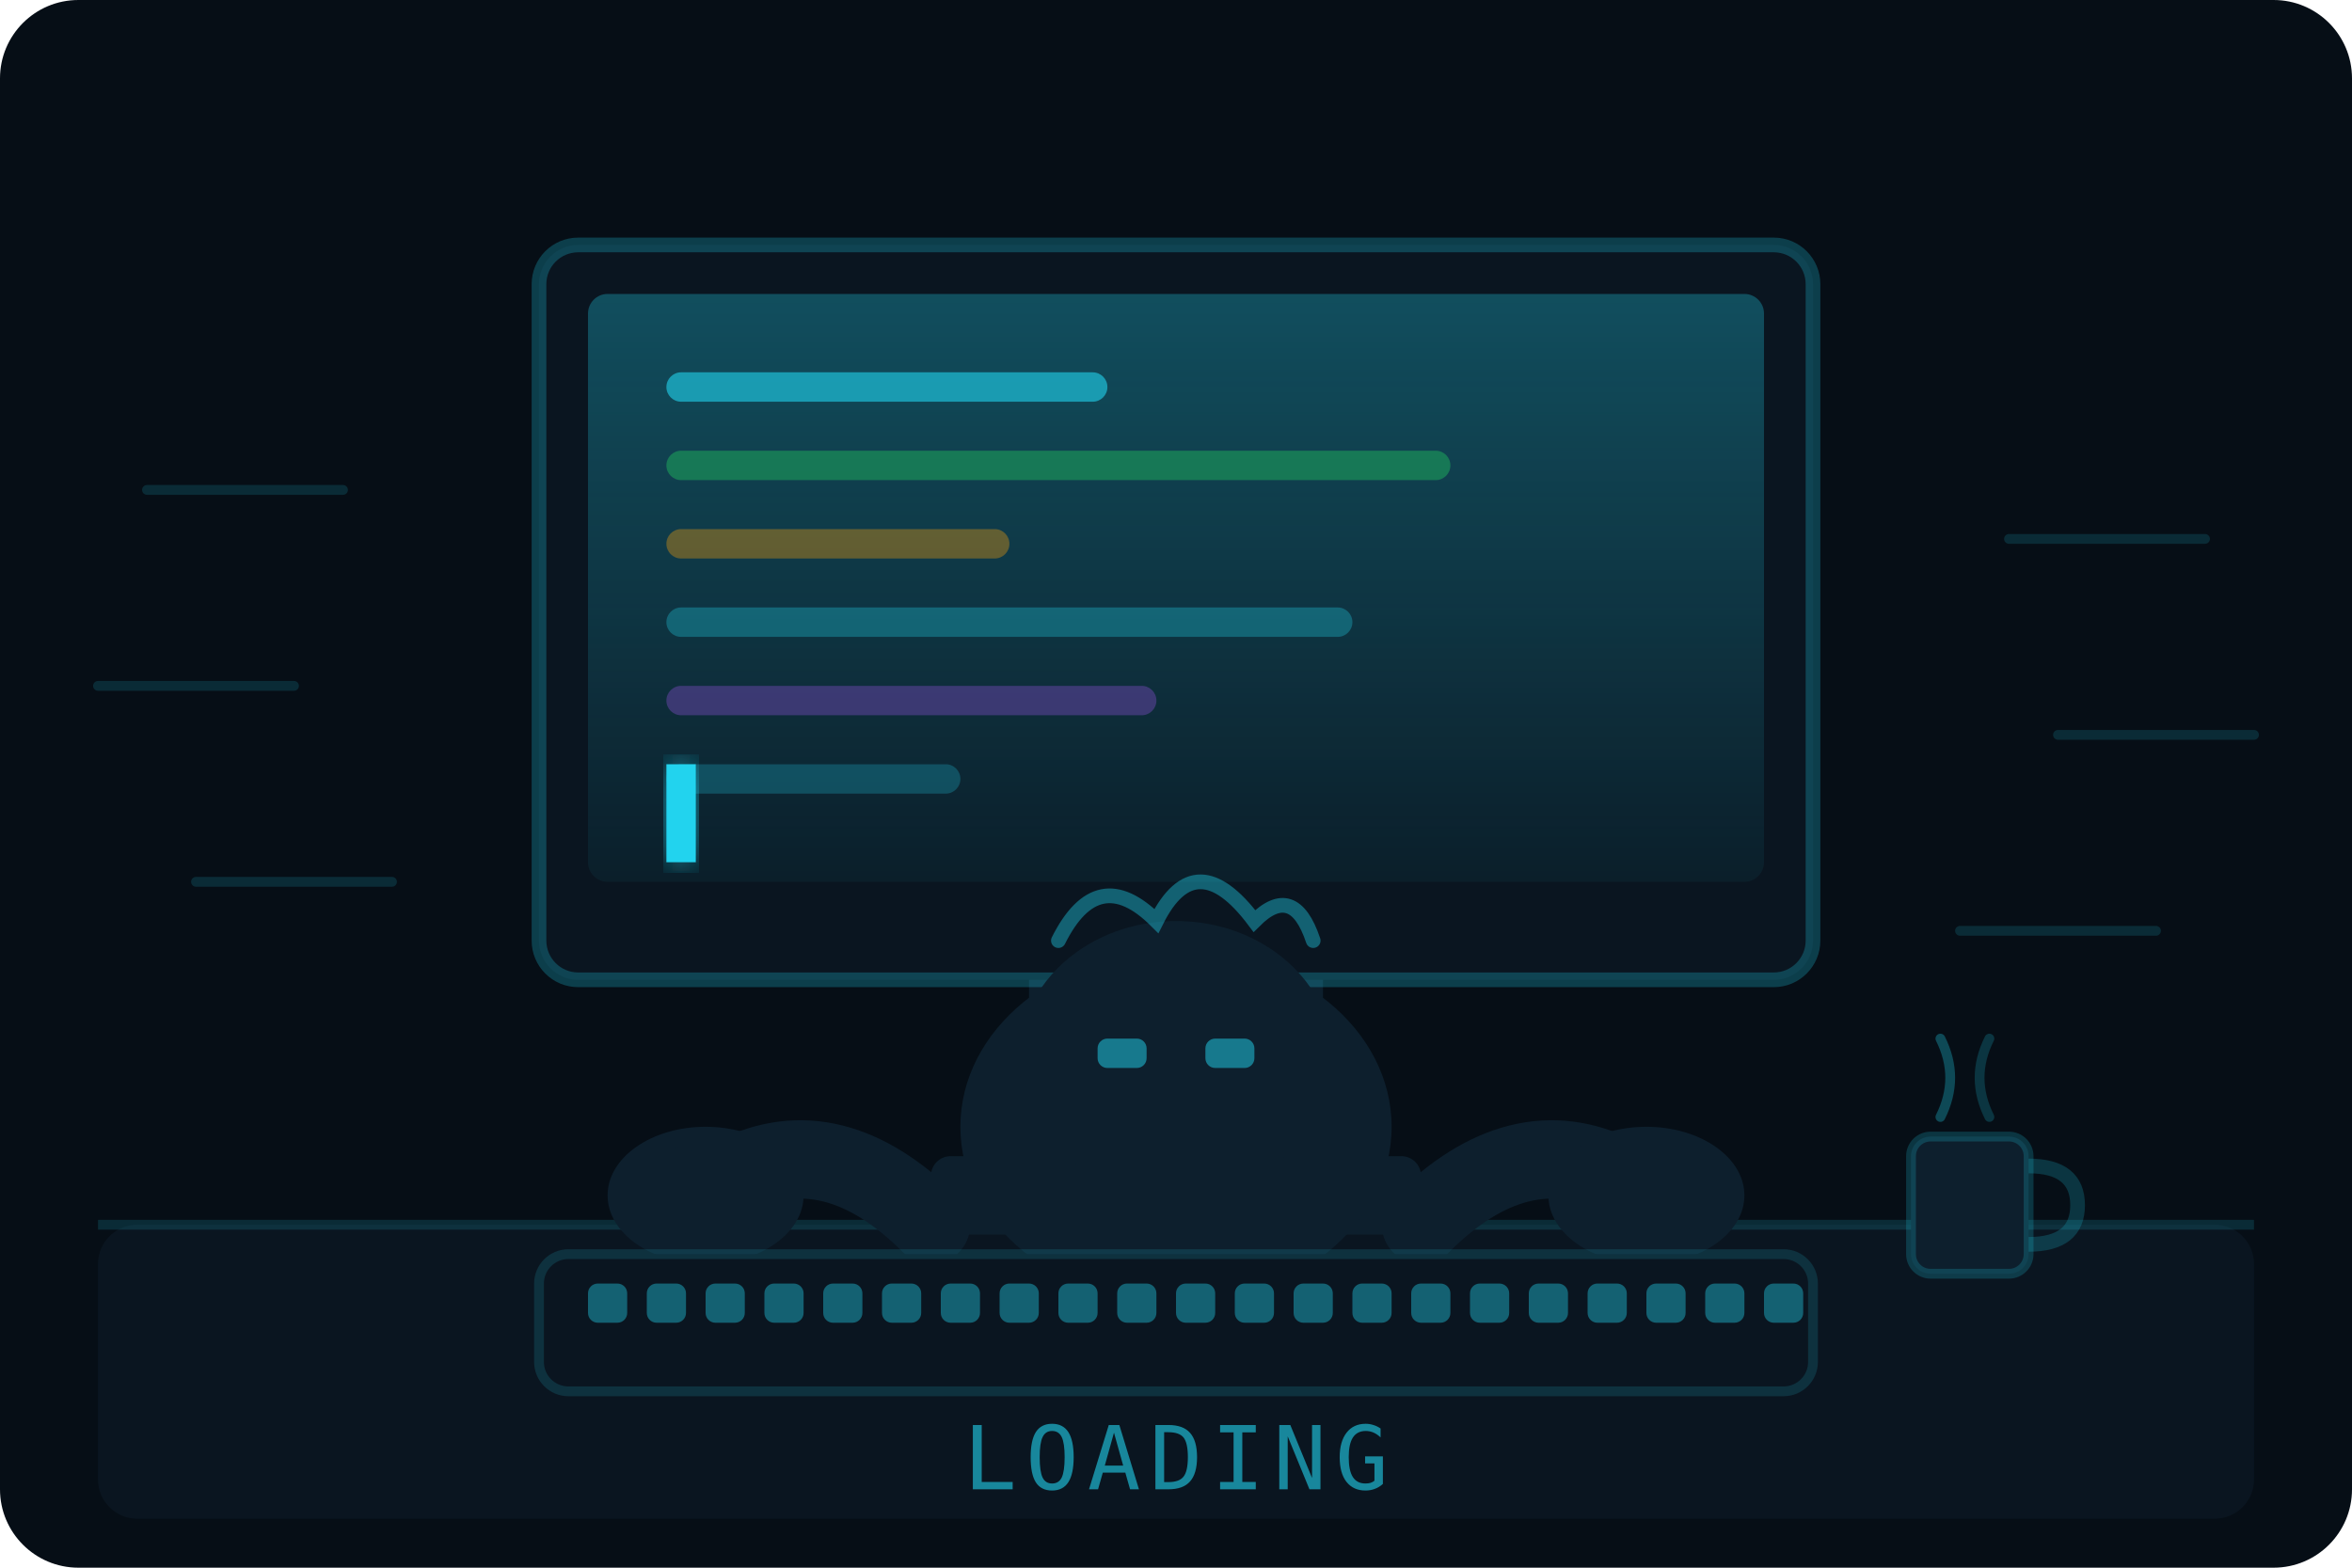
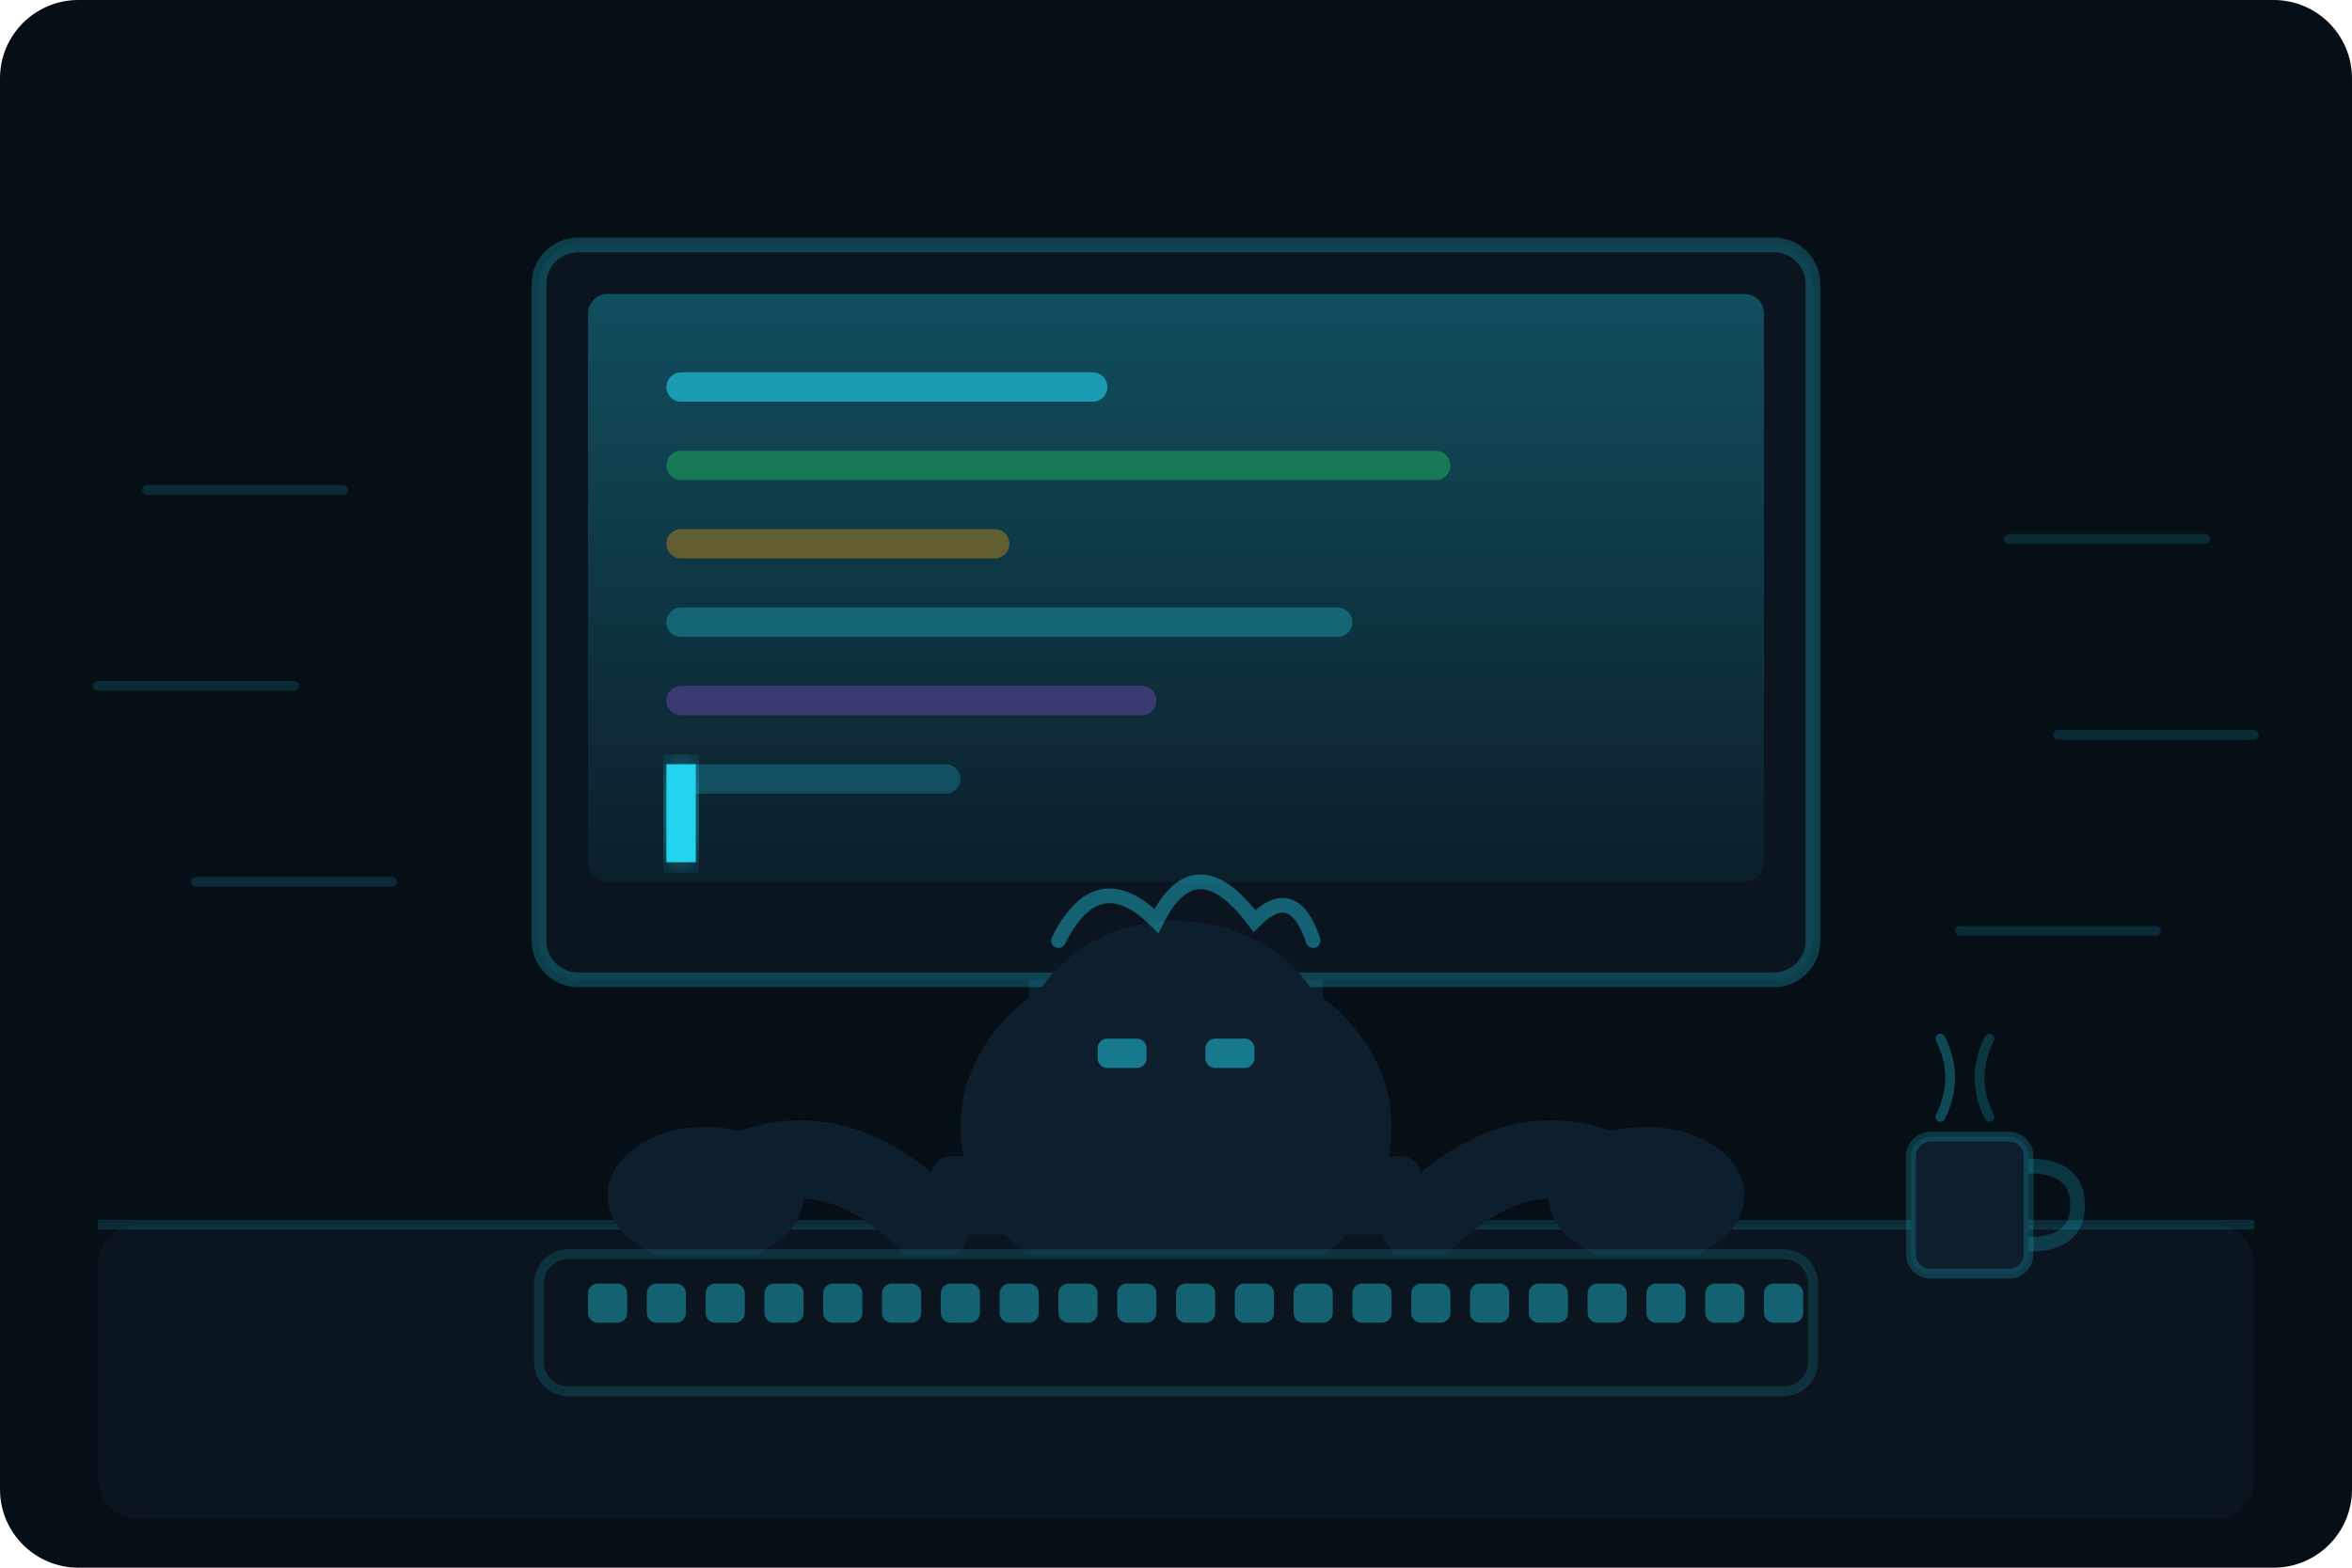
<svg xmlns="http://www.w3.org/2000/svg" viewBox="0 0 240 160" width="240" height="160">
  <defs>
    <linearGradient id="screenGlow" x1="0%" y1="0%" x2="0%" y2="100%">
      <stop offset="0%" stop-color="#22d3ee" stop-opacity="0.3" />
      <stop offset="100%" stop-color="#22d3ee" stop-opacity="0.05" />
    </linearGradient>
    <filter id="glow">
      <feGaussianBlur stdDeviation="2" result="coloredBlur" />
      <feMerge>
        <feMergeNode in="coloredBlur" />
        <feMergeNode in="SourceGraphic" />
      </feMerge>
    </filter>
  </defs>
  <rect width="240" height="160" fill="#060e16" rx="8" />
  <rect x="10" y="125" width="220" height="30" fill="#0a1520" rx="4" />
  <line x1="10" y1="125" x2="230" y2="125" stroke="#22d3ee" stroke-opacity="0.15" stroke-width="1" />
  <rect x="105" y="95" width="30" height="30" fill="#0d1f2d" rx="2" />
  <rect x="95" y="118" width="50" height="8" fill="#0d1f2d" rx="2" />
  <rect x="55" y="25" width="130" height="75" fill="#0a1520" stroke="#22d3ee" stroke-opacity="0.25" stroke-width="1.5" rx="4" />
  <rect x="60" y="30" width="120" height="60" fill="url(#screenGlow)" rx="2" />
  <g opacity="0.6">
    <rect x="68" y="38" width="45" height="3" fill="#22d3ee" rx="1.5">
      <animate attributeName="width" values="45;65;50;45" dur="2s" repeatCount="indefinite" />
    </rect>
    <rect x="68" y="46" width="80" height="3" fill="#22c55e" rx="1.5" opacity="0.7">
      <animate attributeName="width" values="80;60;85;80" dur="1.7s" repeatCount="indefinite" />
    </rect>
    <rect x="68" y="54" width="35" height="3" fill="#f59e0b" rx="1.5" opacity="0.6">
      <animate attributeName="width" values="35;55;40;35" dur="1.5s" repeatCount="indefinite" />
    </rect>
    <rect x="68" y="62" width="70" height="3" fill="#22d3ee" rx="1.5" opacity="0.5">
      <animate attributeName="width" values="70;45;75;70" dur="2.2s" repeatCount="indefinite" />
    </rect>
    <rect x="68" y="70" width="50" height="3" fill="#a855f7" rx="1.5" opacity="0.5">
      <animate attributeName="width" values="50;70;55;50" dur="1.9s" repeatCount="indefinite" />
    </rect>
    <rect x="68" y="78" width="30" height="3" fill="#22d3ee" rx="1.5" opacity="0.4">
      <animate attributeName="width" values="30;50;35;30" dur="1.6s" repeatCount="indefinite" />
    </rect>
  </g>
  <rect x="68" y="78" width="3" height="10" fill="#22d3ee" filter="url(#glow)">
    <animate attributeName="opacity" values="1;0;1" dur="0.8s" repeatCount="indefinite" />
  </rect>
  <ellipse cx="120" cy="115" rx="22" ry="18" fill="#0d1f2d" />
  <ellipse cx="120" cy="108" rx="16" ry="14" fill="#0d1f2d" />
  <path d="M108 96 Q112 88 118 94 Q122 86 128 94 Q132 90 134 96" fill="none" stroke="#22d3ee" stroke-width="1.5" stroke-opacity="0.4" stroke-linecap="round" />
  <rect x="112" y="106" width="5" height="3" fill="#22d3ee" opacity="0.5" rx="1">
    <animate attributeName="opacity" values="0.5;0.8;0.5" dur="3s" repeatCount="indefinite" />
  </rect>
  <rect x="123" y="106" width="5" height="3" fill="#22d3ee" opacity="0.5" rx="1">
    <animate attributeName="opacity" values="0.5;0.8;0.5" dur="3s" begin="0.5s" repeatCount="indefinite" />
  </rect>
  <path d="M95 125 Q85 115 75 120" fill="none" stroke="#0d1f2d" stroke-width="8" stroke-linecap="round" />
  <path d="M145 125 Q155 115 165 120" fill="none" stroke="#0d1f2d" stroke-width="8" stroke-linecap="round" />
  <g>
    <ellipse cx="72" cy="122" rx="10" ry="7" fill="#0d1f2d" />
    <rect x="64" y="118" width="3" height="8" fill="#0d1f2d" rx="1.5">
      <animateTransform attributeName="transform" type="translate" values="0 0;0 4;0 0" dur="0.15s" repeatCount="indefinite" />
    </rect>
    <rect x="68" y="117" width="3" height="9" fill="#0d1f2d" rx="1.5">
      <animateTransform attributeName="transform" type="translate" values="0 0;0 5;0 0" dur="0.12s" begin="0.03s" repeatCount="indefinite" />
    </rect>
    <rect x="72" y="116" width="3" height="10" fill="#0d1f2d" rx="1.5">
      <animateTransform attributeName="transform" type="translate" values="0 0;0 4;0 0" dur="0.18s" begin="0.06s" repeatCount="indefinite" />
    </rect>
    <rect x="76" y="117" width="3" height="9" fill="#0d1f2d" rx="1.5">
      <animateTransform attributeName="transform" type="translate" values="0 0;0 5;0 0" dur="0.14s" begin="0.09s" repeatCount="indefinite" />
    </rect>
  </g>
  <g>
    <ellipse cx="168" cy="122" rx="10" ry="7" fill="#0d1f2d" />
    <rect x="160" y="117" width="3" height="9" fill="#0d1f2d" rx="1.5">
      <animateTransform attributeName="transform" type="translate" values="0 0;0 5;0 0" dur="0.13s" begin="0.02s" repeatCount="indefinite" />
    </rect>
    <rect x="164" y="116" width="3" height="10" fill="#0d1f2d" rx="1.5">
      <animateTransform attributeName="transform" type="translate" values="0 0;0 4;0 0" dur="0.17s" begin="0.05s" repeatCount="indefinite" />
    </rect>
    <rect x="168" y="117" width="3" height="9" fill="#0d1f2d" rx="1.5">
      <animateTransform attributeName="transform" type="translate" values="0 0;0 5;0 0" dur="0.11s" begin="0.08s" repeatCount="indefinite" />
    </rect>
    <rect x="172" y="118" width="3" height="8" fill="#0d1f2d" rx="1.5">
      <animateTransform attributeName="transform" type="translate" values="0 0;0 4;0 0" dur="0.16s" begin="0.11s" repeatCount="indefinite" />
    </rect>
  </g>
  <rect x="55" y="128" width="130" height="14" fill="#0a1520" stroke="#22d3ee" stroke-opacity="0.15" stroke-width="1" rx="3" />
  <g fill="#22d3ee" opacity="0.4">
    <rect x="60" y="131" width="4" height="4" rx="1">
      <animate attributeName="opacity" values="0.4;1;0.4" dur="0.2s" repeatCount="indefinite" />
    </rect>
    <rect x="66" y="131" width="4" height="4" rx="1">
      <animate attributeName="opacity" values="0.4;1;0.4" dur="0.25s" begin="0.05s" repeatCount="indefinite" />
    </rect>
    <rect x="72" y="131" width="4" height="4" rx="1">
      <animate attributeName="opacity" values="0.4;1;0.4" dur="0.18s" begin="0.1s" repeatCount="indefinite" />
    </rect>
    <rect x="78" y="131" width="4" height="4" rx="1">
      <animate attributeName="opacity" values="0.4;1;0.4" dur="0.22s" begin="0.03s" repeatCount="indefinite" />
    </rect>
    <rect x="84" y="131" width="4" height="4" rx="1">
      <animate attributeName="opacity" values="0.4;1;0.4" dur="0.15s" begin="0.08s" repeatCount="indefinite" />
    </rect>
    <rect x="90" y="131" width="4" height="4" rx="1">
      <animate attributeName="opacity" values="0.4;1;0.4" dur="0.19s" begin="0.12s" repeatCount="indefinite" />
    </rect>
    <rect x="96" y="131" width="4" height="4" rx="1">
      <animate attributeName="opacity" values="0.4;1;0.4" dur="0.21s" begin="0.06s" repeatCount="indefinite" />
    </rect>
    <rect x="102" y="131" width="4" height="4" rx="1">
      <animate attributeName="opacity" values="0.4;1;0.4" dur="0.17s" begin="0.14s" repeatCount="indefinite" />
    </rect>
    <rect x="108" y="131" width="4" height="4" rx="1">
      <animate attributeName="opacity" values="0.4;1;0.4" dur="0.23s" begin="0.02s" repeatCount="indefinite" />
    </rect>
    <rect x="114" y="131" width="4" height="4" rx="1">
      <animate attributeName="opacity" values="0.4;1;0.4" dur="0.14s" begin="0.09s" repeatCount="indefinite" />
    </rect>
    <rect x="120" y="131" width="4" height="4" rx="1">
      <animate attributeName="opacity" values="0.4;1;0.4" dur="0.2s" begin="0.07s" repeatCount="indefinite" />
    </rect>
    <rect x="126" y="131" width="4" height="4" rx="1">
      <animate attributeName="opacity" values="0.4;1;0.4" dur="0.16s" begin="0.11s" repeatCount="indefinite" />
    </rect>
    <rect x="132" y="131" width="4" height="4" rx="1">
      <animate attributeName="opacity" values="0.4;1;0.4" dur="0.24s" begin="0.04s" repeatCount="indefinite" />
    </rect>
    <rect x="138" y="131" width="4" height="4" rx="1">
      <animate attributeName="opacity" values="0.4;1;0.4" dur="0.13s" begin="0.13s" repeatCount="indefinite" />
    </rect>
    <rect x="144" y="131" width="4" height="4" rx="1">
      <animate attributeName="opacity" values="0.4;1;0.4" dur="0.19s" begin="0.01s" repeatCount="indefinite" />
    </rect>
    <rect x="150" y="131" width="4" height="4" rx="1">
      <animate attributeName="opacity" values="0.4;1;0.4" dur="0.21s" begin="0.1s" repeatCount="indefinite" />
    </rect>
    <rect x="156" y="131" width="4" height="4" rx="1">
      <animate attributeName="opacity" values="0.4;1;0.4" dur="0.15s" begin="0.15s" repeatCount="indefinite" />
    </rect>
    <rect x="162" y="131" width="4" height="4" rx="1">
      <animate attributeName="opacity" values="0.4;1;0.4" dur="0.18s" begin="0.06s" repeatCount="indefinite" />
    </rect>
    <rect x="168" y="131" width="4" height="4" rx="1">
      <animate attributeName="opacity" values="0.4;1;0.4" dur="0.22s" begin="0.12s" repeatCount="indefinite" />
    </rect>
    <rect x="174" y="131" width="4" height="4" rx="1">
      <animate attributeName="opacity" values="0.4;1;0.4" dur="0.17s" begin="0.08s" repeatCount="indefinite" />
    </rect>
    <rect x="180" y="131" width="4" height="4" rx="1">
      <animate attributeName="opacity" values="0.4;1;0.4" dur="0.2s" begin="0.03s" repeatCount="indefinite" />
    </rect>
  </g>
  <g transform="translate(195, 108)">
    <rect x="0" y="8" width="12" height="14" fill="#0d1f2d" stroke="#22d3ee" stroke-opacity="0.2" stroke-width="1" rx="2" />
    <path d="M12 11 Q17 11 17 15 Q17 19 12 19" fill="none" stroke="#22d3ee" stroke-opacity="0.2" stroke-width="1.5" />
    <path d="M3 6 Q5 2 3 -2" fill="none" stroke="#22d3ee" stroke-opacity="0.3" stroke-width="1" stroke-linecap="round">
      <animate attributeName="d" values="M3 6 Q5 2 3 -2;M3 5 Q1 1 3 -3;M3 6 Q5 2 3 -2" dur="2s" repeatCount="indefinite" />
      <animate attributeName="opacity" values="0.3;0.1;0.3" dur="2s" repeatCount="indefinite" />
    </path>
    <path d="M8 6 Q6 2 8 -2" fill="none" stroke="#22d3ee" stroke-opacity="0.2" stroke-width="1" stroke-linecap="round">
      <animate attributeName="d" values="M8 6 Q6 2 8 -2;M8 5 Q10 1 8 -3;M8 6 Q6 2 8 -2" dur="2.5s" repeatCount="indefinite" />
      <animate attributeName="opacity" values="0.2;0;0.2" dur="2.5s" repeatCount="indefinite" />
    </path>
  </g>
  <g stroke="#22d3ee" stroke-width="1" stroke-linecap="round" opacity="0.15">
    <line x1="15" y1="50" x2="35" y2="50">
      <animate attributeName="x1" values="15;5;15" dur="0.4s" repeatCount="indefinite" />
      <animate attributeName="opacity" values="0.15;0;0.15" dur="0.4s" repeatCount="indefinite" />
    </line>
    <line x1="10" y1="70" x2="30" y2="70">
      <animate attributeName="x1" values="10;0;10" dur="0.35s" begin="0.1s" repeatCount="indefinite" />
      <animate attributeName="opacity" values="0.15;0;0.15" dur="0.35s" begin="0.1s" repeatCount="indefinite" />
    </line>
    <line x1="20" y1="90" x2="40" y2="90">
      <animate attributeName="x1" values="20;10;20" dur="0.5s" begin="0.2s" repeatCount="indefinite" />
      <animate attributeName="opacity" values="0.15;0;0.15" dur="0.5s" begin="0.2s" repeatCount="indefinite" />
    </line>
  </g>
  <g stroke="#22d3ee" stroke-width="1" stroke-linecap="round" opacity="0.15">
    <line x1="225" y1="55" x2="205" y2="55">
      <animate attributeName="x1" values="225;235;225" dur="0.45s" repeatCount="indefinite" />
      <animate attributeName="opacity" values="0.15;0;0.15" dur="0.45s" repeatCount="indefinite" />
    </line>
    <line x1="230" y1="75" x2="210" y2="75">
      <animate attributeName="x1" values="230;240;230" dur="0.38s" begin="0.08s" repeatCount="indefinite" />
      <animate attributeName="opacity" values="0.15;0;0.15" dur="0.38s" begin="0.08s" repeatCount="indefinite" />
    </line>
    <line x1="220" y1="95" x2="200" y2="95">
      <animate attributeName="x1" values="220;230;220" dur="0.42s" begin="0.15s" repeatCount="indefinite" />
      <animate attributeName="opacity" values="0.15;0;0.15" dur="0.42s" begin="0.15s" repeatCount="indefinite" />
    </line>
  </g>
-   <text x="120" y="152" text-anchor="middle" font-family="'Space Mono', monospace" font-size="9" fill="#22d3ee" opacity="0.6" letter-spacing="0.1em">LOADING</text>
</svg>
